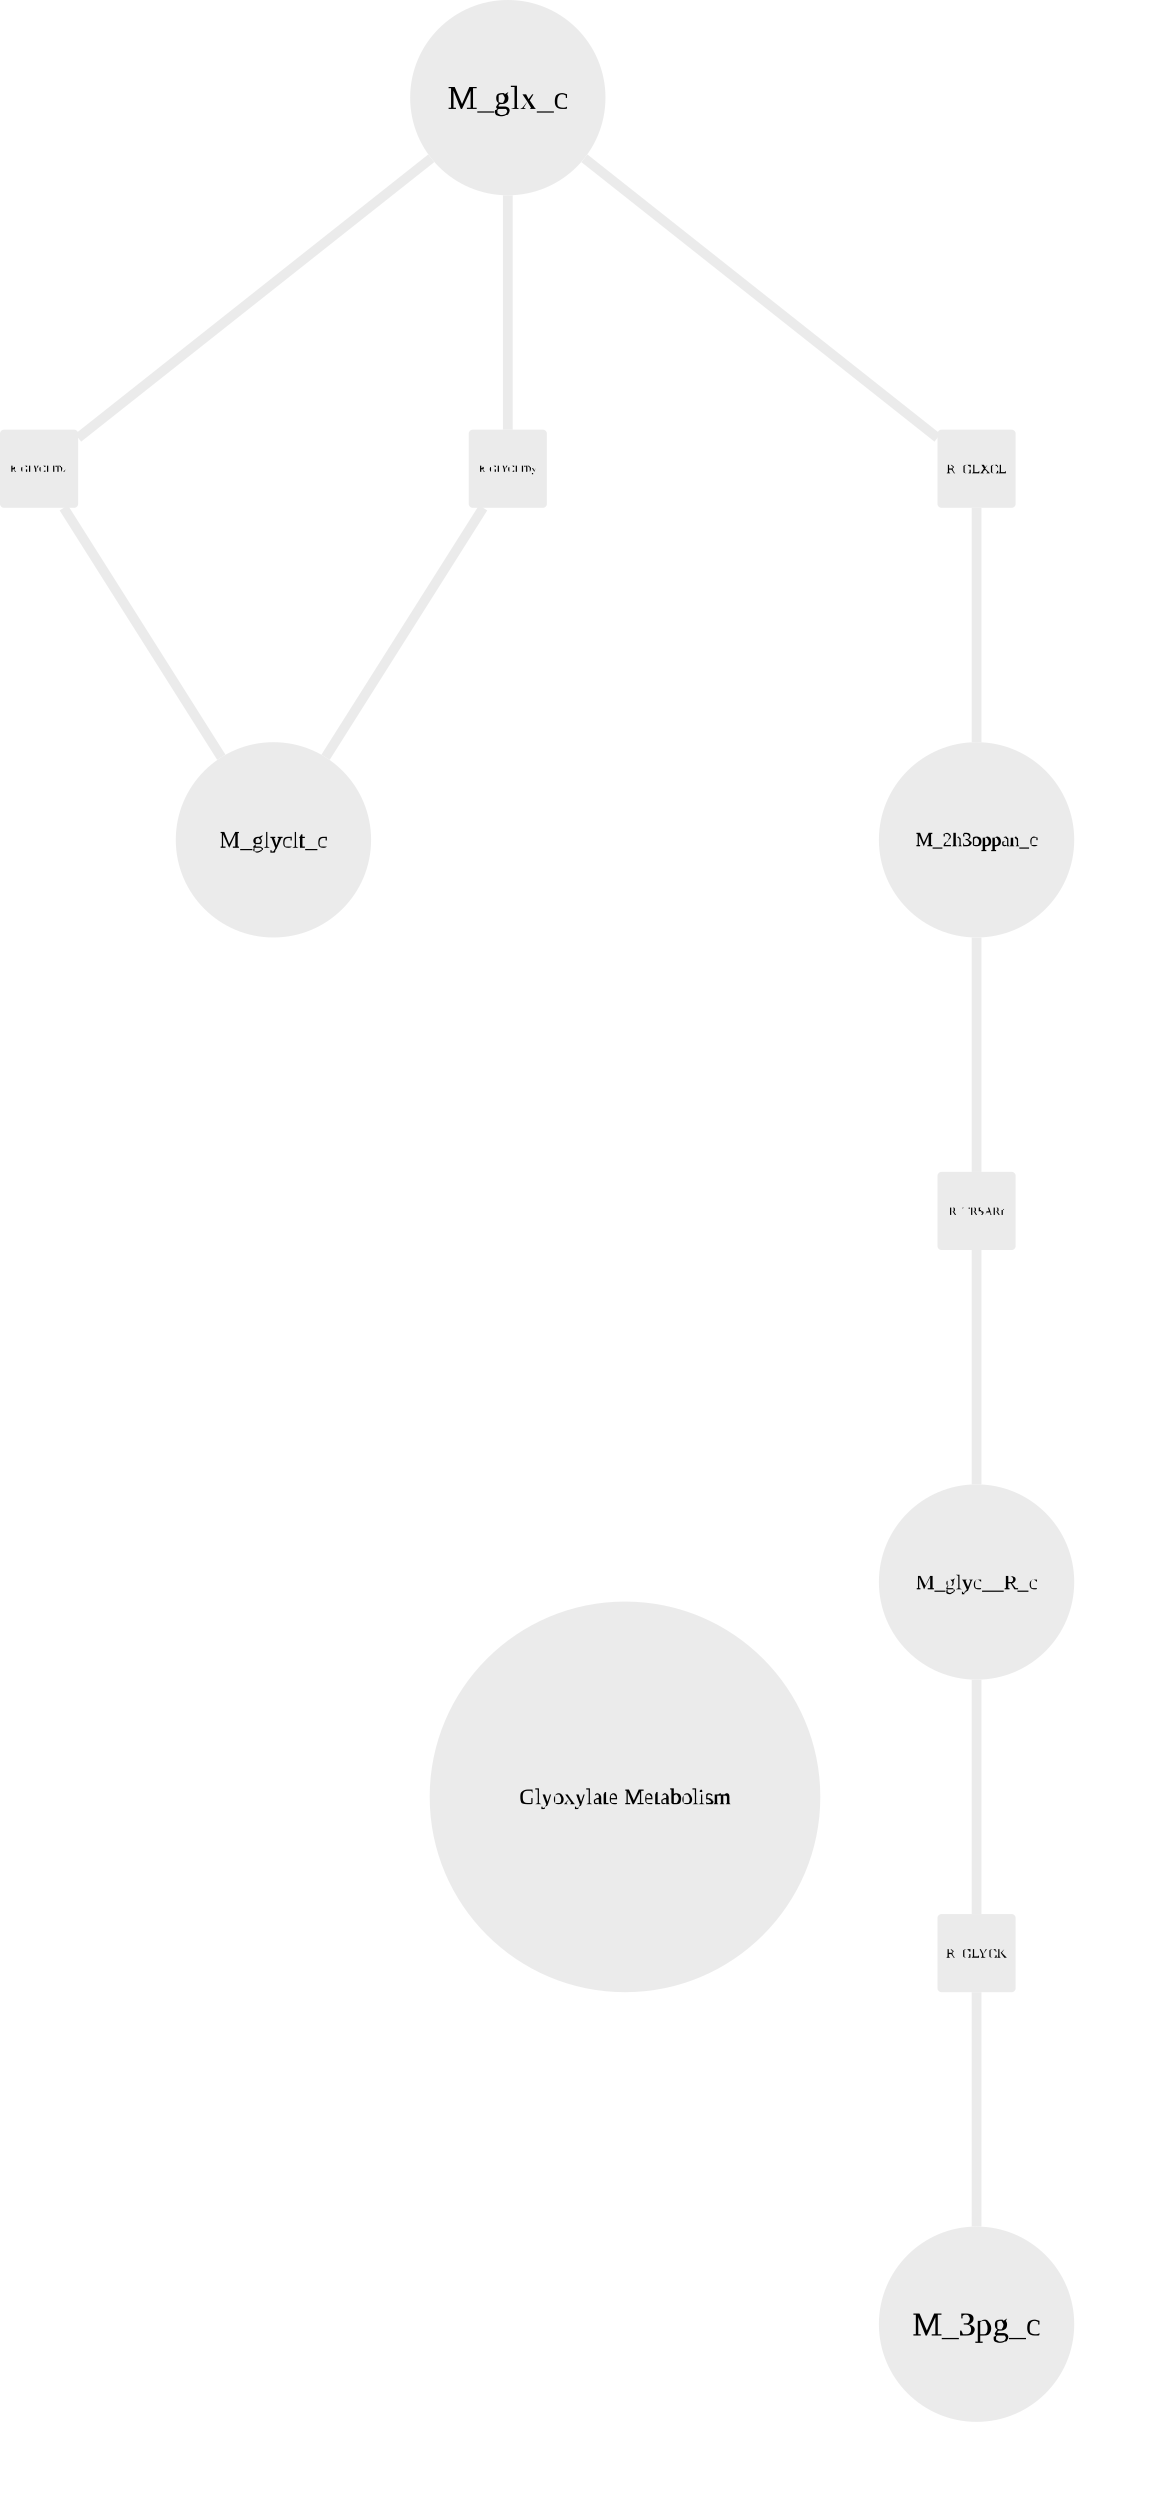
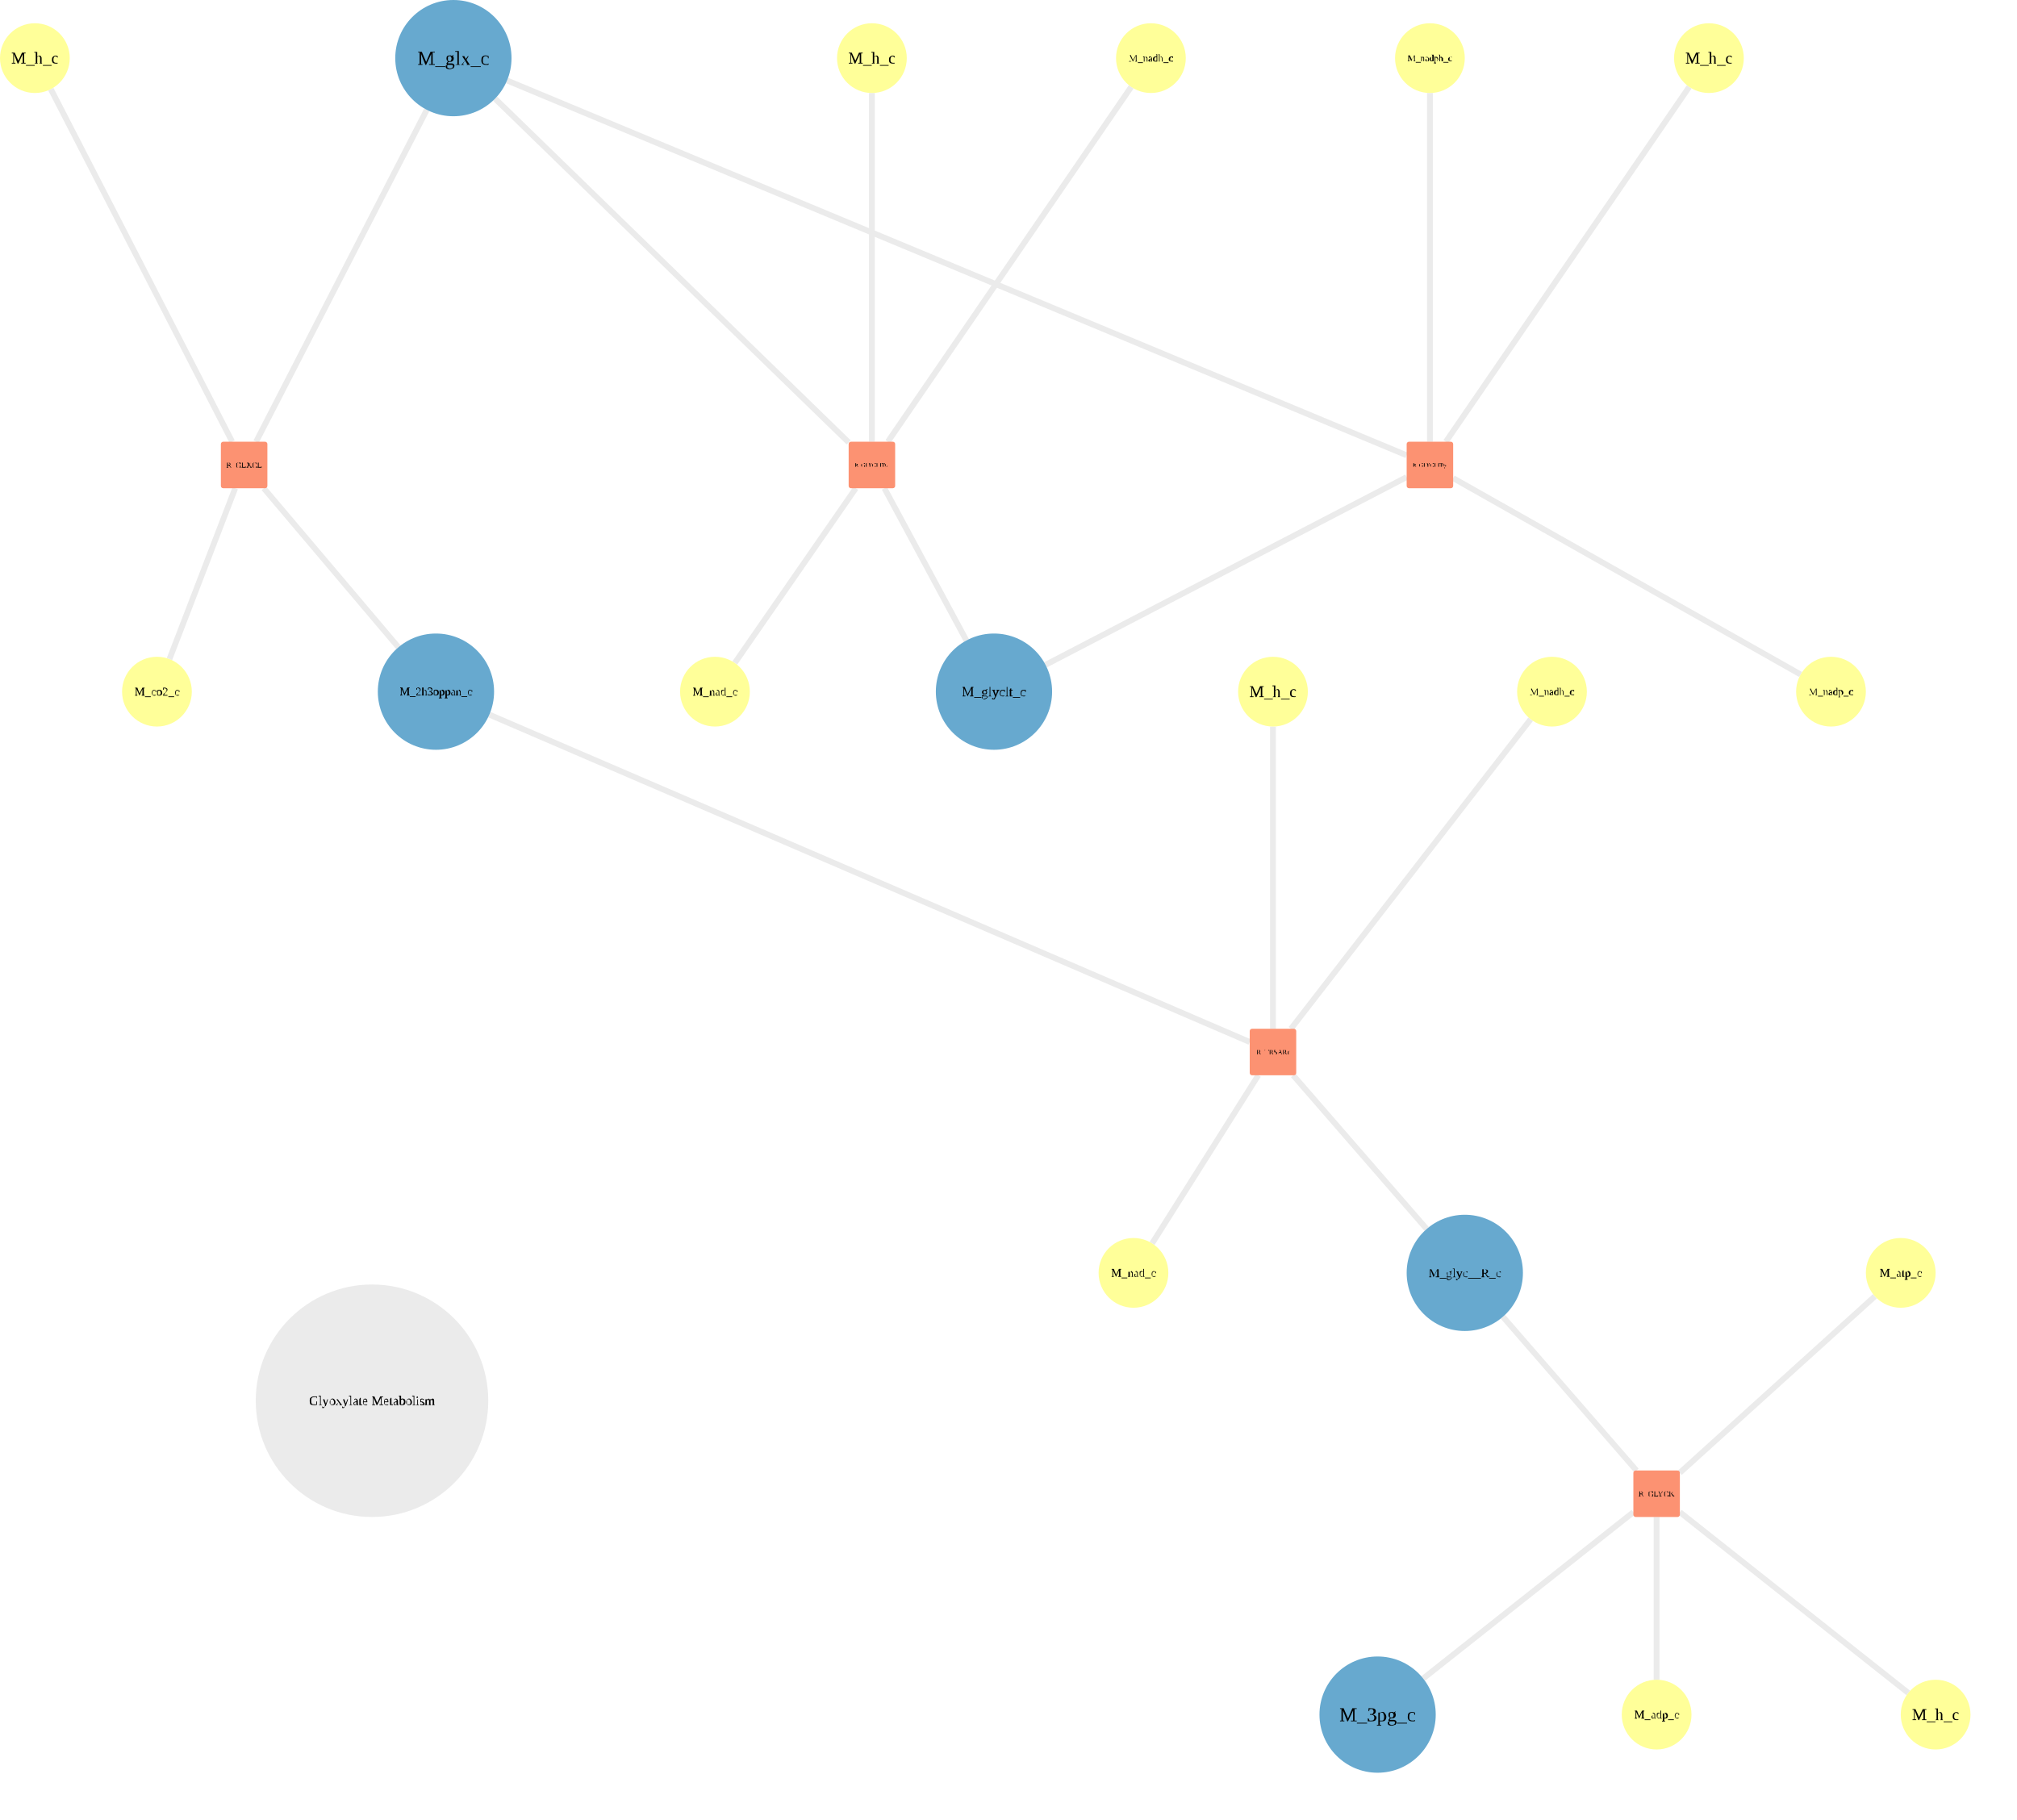
- <svg xmlns="http://www.w3.org/2000/svg" width="14.75" height="32" viewbox="0 0 24.75 42" version="1.1">
-   <rect width="14.75" height="32" fill="rgb(255,255,255)" />
-   <g desc="Graph" transform="translate(8,23) scale(1,-1)">
+ <svg xmlns="http://www.w3.org/2000/svg" width="43.375" height="39.125" viewbox="0 0 53.375 49.125" version="1.1">
+   <rect width="43.375" height="39.125" fill="rgb(255,255,255)" />
+   <g desc="Graph" transform="translate(8,30.125) scale(1,-1)">
    <g id="Edges" desc="This is the group of edges">
      <g id="0">
-         <path d="M -0.52,20.974 L 4,17.396" fill="none" stroke-width="0.125" stroke-opacity="1" stroke="rgb(235,235,235)" />
+         <path d="M -6.907,28.208 L -3.007,20.625" fill="none" stroke-width="0.125" stroke-opacity="1" stroke="rgb(235,235,235)" />
      </g>
      <g id="1">
-         <path d="M 4.5,16.5 L 4.5,13.5" fill="none" stroke-width="0.125" stroke-opacity="1" stroke="rgb(235,235,235)" />
+         <path d="M 2.904,28.394 L 22.25,20.333" fill="none" stroke-width="0.125" stroke-opacity="1" stroke="rgb(235,235,235)" />
      </g>
      <g id="2">
-         <path d="M -1.816,16.5 L -3.833,13.307" fill="none" stroke-width="0.125" stroke-opacity="1" stroke="rgb(235,235,235)" />
+         <path d="M 2.646,28.004 L 10.25,20.611" fill="none" stroke-width="0.125" stroke-opacity="1" stroke="rgb(235,235,235)" />
      </g>
      <g id="3">
-         <path d="M -2.48,20.974 L -7,17.396" fill="none" stroke-width="0.125" stroke-opacity="1" stroke="rgb(235,235,235)" />
+         <path d="M 27.125,-2.396 L 22.605,-5.974" fill="none" stroke-width="0.125" stroke-opacity="1" stroke="rgb(235,235,235)" />
      </g>
      <g id="4">
-         <path d="M 4.5,7 L 4.5,4" fill="none" stroke-width="0.125" stroke-opacity="1" stroke="rgb(235,235,235)" />
+         <path d="M 1.178,27.763 L -2.493,20.625" fill="none" stroke-width="0.125" stroke-opacity="1" stroke="rgb(235,235,235)" />
      </g>
      <g id="5">
-         <path d="M 4.5,-2.5 L 4.5,-5.5" fill="none" stroke-width="0.125" stroke-opacity="1" stroke="rgb(235,235,235)" />
+         <path d="M -2.942,19.625 L -4.356,15.95" fill="none" stroke-width="0.125" stroke-opacity="1" stroke="rgb(235,235,235)" />
      </g>
      <g id="6">
-         <path d="M -7.184,16.5 L -5.167,13.307" fill="none" stroke-width="0.125" stroke-opacity="1" stroke="rgb(235,235,235)" />
+         <path d="M 19.809,7 L 22.68,3.694" fill="none" stroke-width="0.125" stroke-opacity="1" stroke="rgb(235,235,235)" />
      </g>
      <g id="7">
-         <path d="M 4.5,11 L 4.5,8" fill="none" stroke-width="0.125" stroke-opacity="1" stroke="rgb(235,235,235)" />
+         <path d="M 10.75,28.125 L 10.75,20.625" fill="none" stroke-width="0.125" stroke-opacity="1" stroke="rgb(235,235,235)" />
      </g>
      <g id="8">
-         <path d="M -1.5,20.5 L -1.5,17.5" fill="none" stroke-width="0.125" stroke-opacity="1" stroke="rgb(235,235,235)" />
+         <path d="M 27.625,-2.5 L 27.625,-6" fill="none" stroke-width="0.125" stroke-opacity="1" stroke="rgb(235,235,235)" />
      </g>
      <g id="9">
-         <path d="M 4.5,1.5 L 4.5,-1.5" fill="none" stroke-width="0.125" stroke-opacity="1" stroke="rgb(235,235,235)" />
+         <path d="M 24.32,1.806 L 27.191,-1.5" fill="none" stroke-width="0.125" stroke-opacity="1" stroke="rgb(235,235,235)" />
+       </g>
+       <g id="10">
+         <path d="M 10.404,19.625 L 7.802,15.867" fill="none" stroke-width="0.125" stroke-opacity="1" stroke="rgb(235,235,235)" />
+       </g>
+       <g id="11">
+         <path d="M -2.327,19.625 L 0.568,16.204" fill="none" stroke-width="0.125" stroke-opacity="1" stroke="rgb(235,235,235)" />
+       </g>
+       <g id="12">
+         <path d="M 11.019,19.625 L 12.782,16.351" fill="none" stroke-width="0.125" stroke-opacity="1" stroke="rgb(235,235,235)" />
+       </g>
+       <g id="13">
+         <path d="M 19.375,14.5 L 19.375,8" fill="none" stroke-width="0.125" stroke-opacity="1" stroke="rgb(235,235,235)" />
+       </g>
+       <g id="14">
+         <path d="M 19.059,7 L 16.776,3.384" fill="none" stroke-width="0.125" stroke-opacity="1" stroke="rgb(235,235,235)" />
+       </g>
+       <g id="15">
+         <path d="M 24.916,14.657 L 19.762,8" fill="none" stroke-width="0.125" stroke-opacity="1" stroke="rgb(235,235,235)" />
+       </g>
+       <g id="16">
+         <path d="M 28.125,-2.396 L 33.037,-6.284" fill="none" stroke-width="0.125" stroke-opacity="1" stroke="rgb(235,235,235)" />
+       </g>
+       <g id="17">
+         <path d="M 22.25,19.865 L 14.484,15.827" fill="none" stroke-width="0.125" stroke-opacity="1" stroke="rgb(235,235,235)" />
+       </g>
+       <g id="18">
+         <path d="M 32.319,2.247 L 28.125,-1.548" fill="none" stroke-width="0.125" stroke-opacity="1" stroke="rgb(235,235,235)" />
+       </g>
+       <g id="19">
+         <path d="M 16.326,28.256 L 11.093,20.625" fill="none" stroke-width="0.125" stroke-opacity="1" stroke="rgb(235,235,235)" />
+       </g>
+       <g id="20">
+         <path d="M 2.523,14.756 L 18.875,7.715" fill="none" stroke-width="0.125" stroke-opacity="1" stroke="rgb(235,235,235)" />
+       </g>
+       <g id="21">
+         <path d="M 22.75,28.125 L 22.75,20.625" fill="none" stroke-width="0.125" stroke-opacity="1" stroke="rgb(235,235,235)" />
+       </g>
+       <g id="22">
+         <path d="M 28.326,28.256 L 23.093,20.625" fill="none" stroke-width="0.125" stroke-opacity="1" stroke="rgb(235,235,235)" />
+       </g>
+       <g id="23">
+         <path d="M 23.25,19.842 L 30.722,15.619" fill="none" stroke-width="0.125" stroke-opacity="1" stroke="rgb(235,235,235)" />
      </g>
    </g>
    <g id="Nodes" desc="This is the group of nodes">
      <g id="0">
-         <rect x="4" y="7" width="1" height="1" rx="0.05" ry="0.05" fill="rgb(235,235,235)" fill-opacity="1" />
-         <text x="4.5" y="-7.45" font-size="0.15" text-anchor="middle" transform="scale(1,-1)" stroke-width="0" fill="rgb(0,0,0)" fill-opacity="1">R_TRSARr</text>
+         <ellipse cx="-7.25" cy="28.875" rx="0.75" ry="0.75" fill="rgb(255,255,153)" fill-opacity="1" />
+         <text x="-7.25" y="-28.755" font-size="0.36" text-anchor="middle" transform="scale(1,-1)" stroke-width="0" fill="rgb(0,0,0)" fill-opacity="1">M_h_c</text>
      </g>
      <g id="1">
-         <rect x="4" y="-2.5" width="1" height="1" rx="0.05" ry="0.05" fill="rgb(235,235,235)" fill-opacity="1" />
-         <text x="4.5" y="2.057" font-size="0.171" text-anchor="middle" transform="scale(1,-1)" stroke-width="0" fill="rgb(0,0,0)" fill-opacity="1">R_GLYCK</text>
+         <ellipse cx="-4.625" cy="15.25" rx="0.75" ry="0.75" fill="rgb(255,255,153)" fill-opacity="1" />
+         <text x="-4.625" y="-15.164" font-size="0.257" text-anchor="middle" transform="scale(1,-1)" stroke-width="0" fill="rgb(0,0,0)" fill-opacity="1">M_co2_c</text>
      </g>
      <g id="2">
-         <ellipse cx="4.5" cy="-6.75" rx="1.25" ry="1.25" fill="rgb(235,235,235)" fill-opacity="1" />
-         <text x="4.5" y="6.893" font-size="0.429" text-anchor="middle" transform="scale(1,-1)" stroke-width="0" fill="rgb(0,0,0)" fill-opacity="1">M_3pg_c</text>
+         <ellipse cx="13.375" cy="15.25" rx="1.25" ry="1.25" fill="rgb(103,169,207)" fill-opacity="1" />
+         <text x="13.375" y="-15.15" font-size="0.3" text-anchor="middle" transform="scale(1,-1)" stroke-width="0" fill="rgb(0,0,0)" fill-opacity="1">M_glyclt_c</text>
      </g>
      <g id="3">
-         <rect x="-8" y="16.5" width="1" height="1" rx="0.05" ry="0.05" fill="rgb(235,235,235)" fill-opacity="1" />
-         <text x="-7.5" y="-16.96" font-size="0.12" text-anchor="middle" transform="scale(1,-1)" stroke-width="0" fill="rgb(0,0,0)" fill-opacity="1">R_GLYCLTDx</text>
+         <ellipse cx="1.75" cy="28.875" rx="1.25" ry="1.25" fill="rgb(103,169,207)" fill-opacity="1" />
+         <text x="1.75" y="-28.732" font-size="0.429" text-anchor="middle" transform="scale(1,-1)" stroke-width="0" fill="rgb(0,0,0)" fill-opacity="1">M_glx_c</text>
      </g>
      <g id="4">
-         <ellipse cx="4.5" cy="12.25" rx="1.25" ry="1.25" fill="rgb(235,235,235)" fill-opacity="1" />
-         <text x="4.5" y="-12.167" font-size="0.25" text-anchor="middle" transform="scale(1,-1)" stroke-width="0" fill="rgb(0,0,0)" fill-opacity="1">M_2h3oppan_c</text>
+         <rect x="27.125" y="-2.5" width="1" height="1" rx="0.05" ry="0.05" fill="rgb(252,146,114)" fill-opacity="1" />
+         <text x="27.625" y="2.057" font-size="0.171" text-anchor="middle" transform="scale(1,-1)" stroke-width="0" fill="rgb(0,0,0)" fill-opacity="1">R_GLYCK</text>
      </g>
      <g id="5">
-         <ellipse cx="4.5" cy="2.75" rx="1.25" ry="1.25" fill="rgb(235,235,235)" fill-opacity="1" />
-         <text x="4.5" y="-2.659" font-size="0.273" text-anchor="middle" transform="scale(1,-1)" stroke-width="0" fill="rgb(0,0,0)" fill-opacity="1">M_glyc__R_c</text>
+         <ellipse cx="31.375" cy="15.25" rx="0.75" ry="0.75" fill="rgb(255,255,153)" fill-opacity="1" />
+         <text x="31.375" y="-15.175" font-size="0.225" text-anchor="middle" transform="scale(1,-1)" stroke-width="0" fill="rgb(0,0,0)" fill-opacity="1">M_nadp_c</text>
      </g>
      <g id="6">
-         <ellipse cx="-4.5" cy="12.25" rx="1.25" ry="1.25" fill="rgb(235,235,235)" fill-opacity="1" />
-         <text x="-4.5" y="-12.15" font-size="0.3" text-anchor="middle" transform="scale(1,-1)" stroke-width="0" fill="rgb(0,0,0)" fill-opacity="1">M_glyclt_c</text>
+         <ellipse cx="21.625" cy="-6.75" rx="1.25" ry="1.25" fill="rgb(103,169,207)" fill-opacity="1" />
+         <text x="21.625" y="6.893" font-size="0.429" text-anchor="middle" transform="scale(1,-1)" stroke-width="0" fill="rgb(0,0,0)" fill-opacity="1">M_3pg_c</text>
      </g>
      <g id="7">
-         <ellipse cx="-1.5" cy="21.75" rx="1.25" ry="1.25" fill="rgb(235,235,235)" fill-opacity="1" />
-         <text x="-1.5" y="-21.607" font-size="0.429" text-anchor="middle" transform="scale(1,-1)" stroke-width="0" fill="rgb(0,0,0)" fill-opacity="1">M_glx_c</text>
+         <rect x="10.25" y="19.625" width="1" height="1" rx="0.05" ry="0.05" fill="rgb(252,146,114)" fill-opacity="1" />
+         <text x="10.75" y="-20.085" font-size="0.12" text-anchor="middle" transform="scale(1,-1)" stroke-width="0" fill="rgb(0,0,0)" fill-opacity="1">R_GLYCLTDx</text>
      </g>
      <g id="8">
-         <rect x="-2" y="16.5" width="1" height="1" rx="0.05" ry="0.05" fill="rgb(235,235,235)" fill-opacity="1" />
-         <text x="-1.5" y="-16.96" font-size="0.12" text-anchor="middle" transform="scale(1,-1)" stroke-width="0" fill="rgb(0,0,0)" fill-opacity="1">R_GLYCLTDy</text>
+         <ellipse cx="1.375" cy="15.25" rx="1.25" ry="1.25" fill="rgb(103,169,207)" fill-opacity="1" />
+         <text x="1.375" y="-15.167" font-size="0.25" text-anchor="middle" transform="scale(1,-1)" stroke-width="0" fill="rgb(0,0,0)" fill-opacity="1">M_2h3oppan_c</text>
      </g>
      <g id="9">
-         <rect x="4" y="16.5" width="1" height="1" rx="0.05" ry="0.05" fill="rgb(235,235,235)" fill-opacity="1" />
-         <text x="4.5" y="-16.943" font-size="0.171" text-anchor="middle" transform="scale(1,-1)" stroke-width="0" fill="rgb(0,0,0)" fill-opacity="1">R_GLXCL</text>
+         <rect x="18.875" y="7" width="1" height="1" rx="0.05" ry="0.05" fill="rgb(252,146,114)" fill-opacity="1" />
+         <text x="19.375" y="-7.45" font-size="0.15" text-anchor="middle" transform="scale(1,-1)" stroke-width="0" fill="rgb(0,0,0)" fill-opacity="1">R_TRSARr</text>
      </g>
      <g id="10">
+         <ellipse cx="16.375" cy="2.75" rx="0.75" ry="0.75" fill="rgb(255,255,153)" fill-opacity="1" />
+         <text x="16.375" y="-2.664" font-size="0.257" text-anchor="middle" transform="scale(1,-1)" stroke-width="0" fill="rgb(0,0,0)" fill-opacity="1">M_nad_c</text>
+       </g>
+       <g id="11">
+         <ellipse cx="23.5" cy="2.75" rx="1.25" ry="1.25" fill="rgb(103,169,207)" fill-opacity="1" />
+         <text x="23.5" y="-2.659" font-size="0.273" text-anchor="middle" transform="scale(1,-1)" stroke-width="0" fill="rgb(0,0,0)" fill-opacity="1">M_glyc__R_c</text>
+       </g>
+       <g id="12">
+         <rect x="22.25" y="19.625" width="1" height="1" rx="0.05" ry="0.05" fill="rgb(252,146,114)" fill-opacity="1" />
+         <text x="22.75" y="-20.085" font-size="0.12" text-anchor="middle" transform="scale(1,-1)" stroke-width="0" fill="rgb(0,0,0)" fill-opacity="1">R_GLYCLTDy</text>
+       </g>
+       <g id="13">
+         <rect x="-3.25" y="19.625" width="1" height="1" rx="0.05" ry="0.05" fill="rgb(252,146,114)" fill-opacity="1" />
+         <text x="-2.75" y="-20.068" font-size="0.171" text-anchor="middle" transform="scale(1,-1)" stroke-width="0" fill="rgb(0,0,0)" fill-opacity="1">R_GLXCL</text>
+       </g>
+       <g id="14">
+         <ellipse cx="27.625" cy="-6.75" rx="0.75" ry="0.75" fill="rgb(255,255,153)" fill-opacity="1" />
+         <text x="27.625" y="6.836" font-size="0.257" text-anchor="middle" transform="scale(1,-1)" stroke-width="0" fill="rgb(0,0,0)" fill-opacity="1">M_adp_c</text>
+       </g>
+       <g id="15">
+         <ellipse cx="19.375" cy="15.25" rx="0.75" ry="0.75" fill="rgb(255,255,153)" fill-opacity="1" />
+         <text x="19.375" y="-15.13" font-size="0.36" text-anchor="middle" transform="scale(1,-1)" stroke-width="0" fill="rgb(0,0,0)" fill-opacity="1">M_h_c</text>
+       </g>
+       <g id="16">
+         <ellipse cx="25.375" cy="15.25" rx="0.75" ry="0.75" fill="rgb(255,255,153)" fill-opacity="1" />
+         <text x="25.375" y="-15.175" font-size="0.225" text-anchor="middle" transform="scale(1,-1)" stroke-width="0" fill="rgb(0,0,0)" fill-opacity="1">M_nadh_c</text>
+       </g>
+       <g id="17">
+         <ellipse cx="33.625" cy="-6.75" rx="0.75" ry="0.75" fill="rgb(255,255,153)" fill-opacity="1" />
+         <text x="33.625" y="6.87" font-size="0.36" text-anchor="middle" transform="scale(1,-1)" stroke-width="0" fill="rgb(0,0,0)" fill-opacity="1">M_h_c</text>
+       </g>
+       <g id="18">
+         <ellipse cx="32.875" cy="2.75" rx="0.75" ry="0.75" fill="rgb(255,255,153)" fill-opacity="1" />
+         <text x="32.875" y="-2.664" font-size="0.257" text-anchor="middle" transform="scale(1,-1)" stroke-width="0" fill="rgb(0,0,0)" fill-opacity="1">M_atp_c</text>
+       </g>
+       <g id="19">
+         <ellipse cx="10.75" cy="28.875" rx="0.75" ry="0.75" fill="rgb(255,255,153)" fill-opacity="1" />
+         <text x="10.75" y="-28.755" font-size="0.36" text-anchor="middle" transform="scale(1,-1)" stroke-width="0" fill="rgb(0,0,0)" fill-opacity="1">M_h_c</text>
+       </g>
+       <g id="20">
+         <ellipse cx="7.375" cy="15.25" rx="0.75" ry="0.75" fill="rgb(255,255,153)" fill-opacity="1" />
+         <text x="7.375" y="-15.164" font-size="0.257" text-anchor="middle" transform="scale(1,-1)" stroke-width="0" fill="rgb(0,0,0)" fill-opacity="1">M_nad_c</text>
+       </g>
+       <g id="21">
+         <ellipse cx="16.75" cy="28.875" rx="0.75" ry="0.75" fill="rgb(255,255,153)" fill-opacity="1" />
+         <text x="16.75" y="-28.8" font-size="0.225" text-anchor="middle" transform="scale(1,-1)" stroke-width="0" fill="rgb(0,0,0)" fill-opacity="1">M_nadh_c</text>
+       </g>
+       <g id="22">
+         <ellipse cx="22.75" cy="28.875" rx="0.75" ry="0.75" fill="rgb(255,255,153)" fill-opacity="1" />
+         <text x="22.75" y="-28.808" font-size="0.2" text-anchor="middle" transform="scale(1,-1)" stroke-width="0" fill="rgb(0,0,0)" fill-opacity="1">M_nadph_c</text>
+       </g>
+       <g id="23">
+         <ellipse cx="28.75" cy="28.875" rx="0.75" ry="0.75" fill="rgb(255,255,153)" fill-opacity="1" />
+         <text x="28.75" y="-28.755" font-size="0.36" text-anchor="middle" transform="scale(1,-1)" stroke-width="0" fill="rgb(0,0,0)" fill-opacity="1">M_h_c</text>
+       </g>
+       <g id="24">
        <ellipse cx="0" cy="0" rx="2.5" ry="2.5" fill="rgb(235,235,235)" fill-opacity="1" />
        <text x="0" y="0.095" font-size="0.286" text-anchor="middle" transform="scale(1,-1)" stroke-width="0" fill="rgb(0,0,0)" fill-opacity="1">Glyoxylate Metabolism</text>
      </g>
    </g>
  </g>
</svg>
